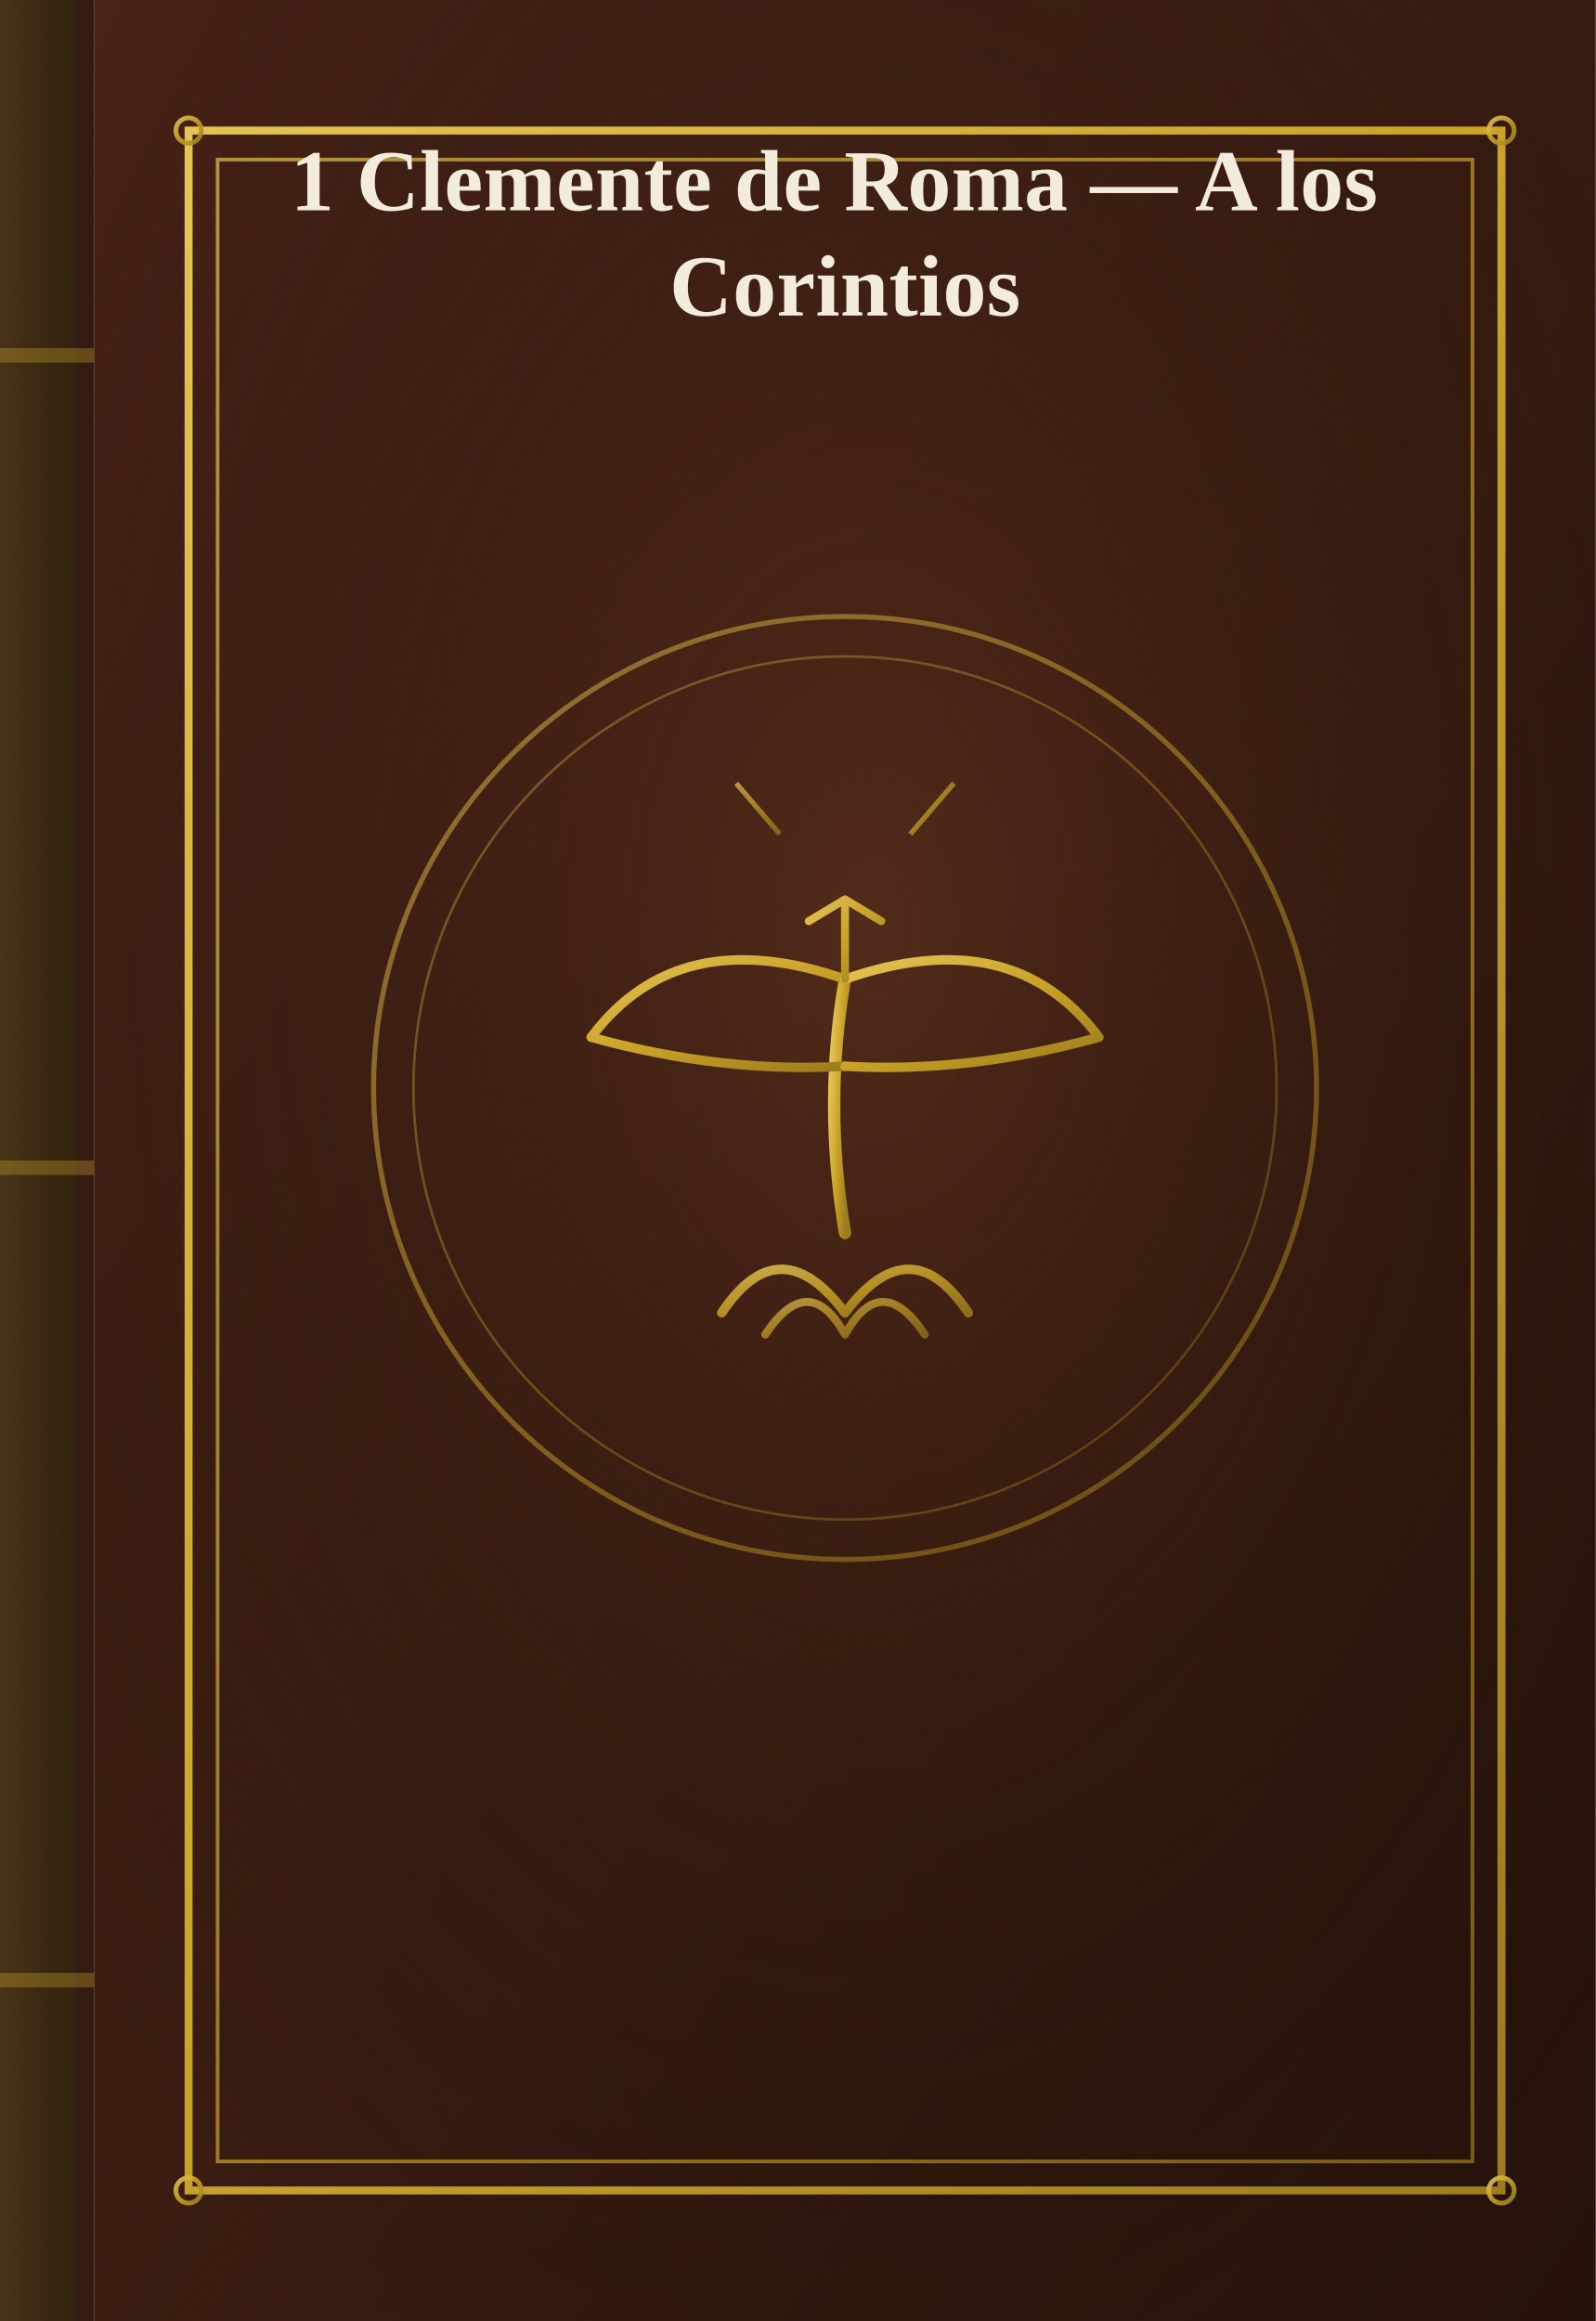
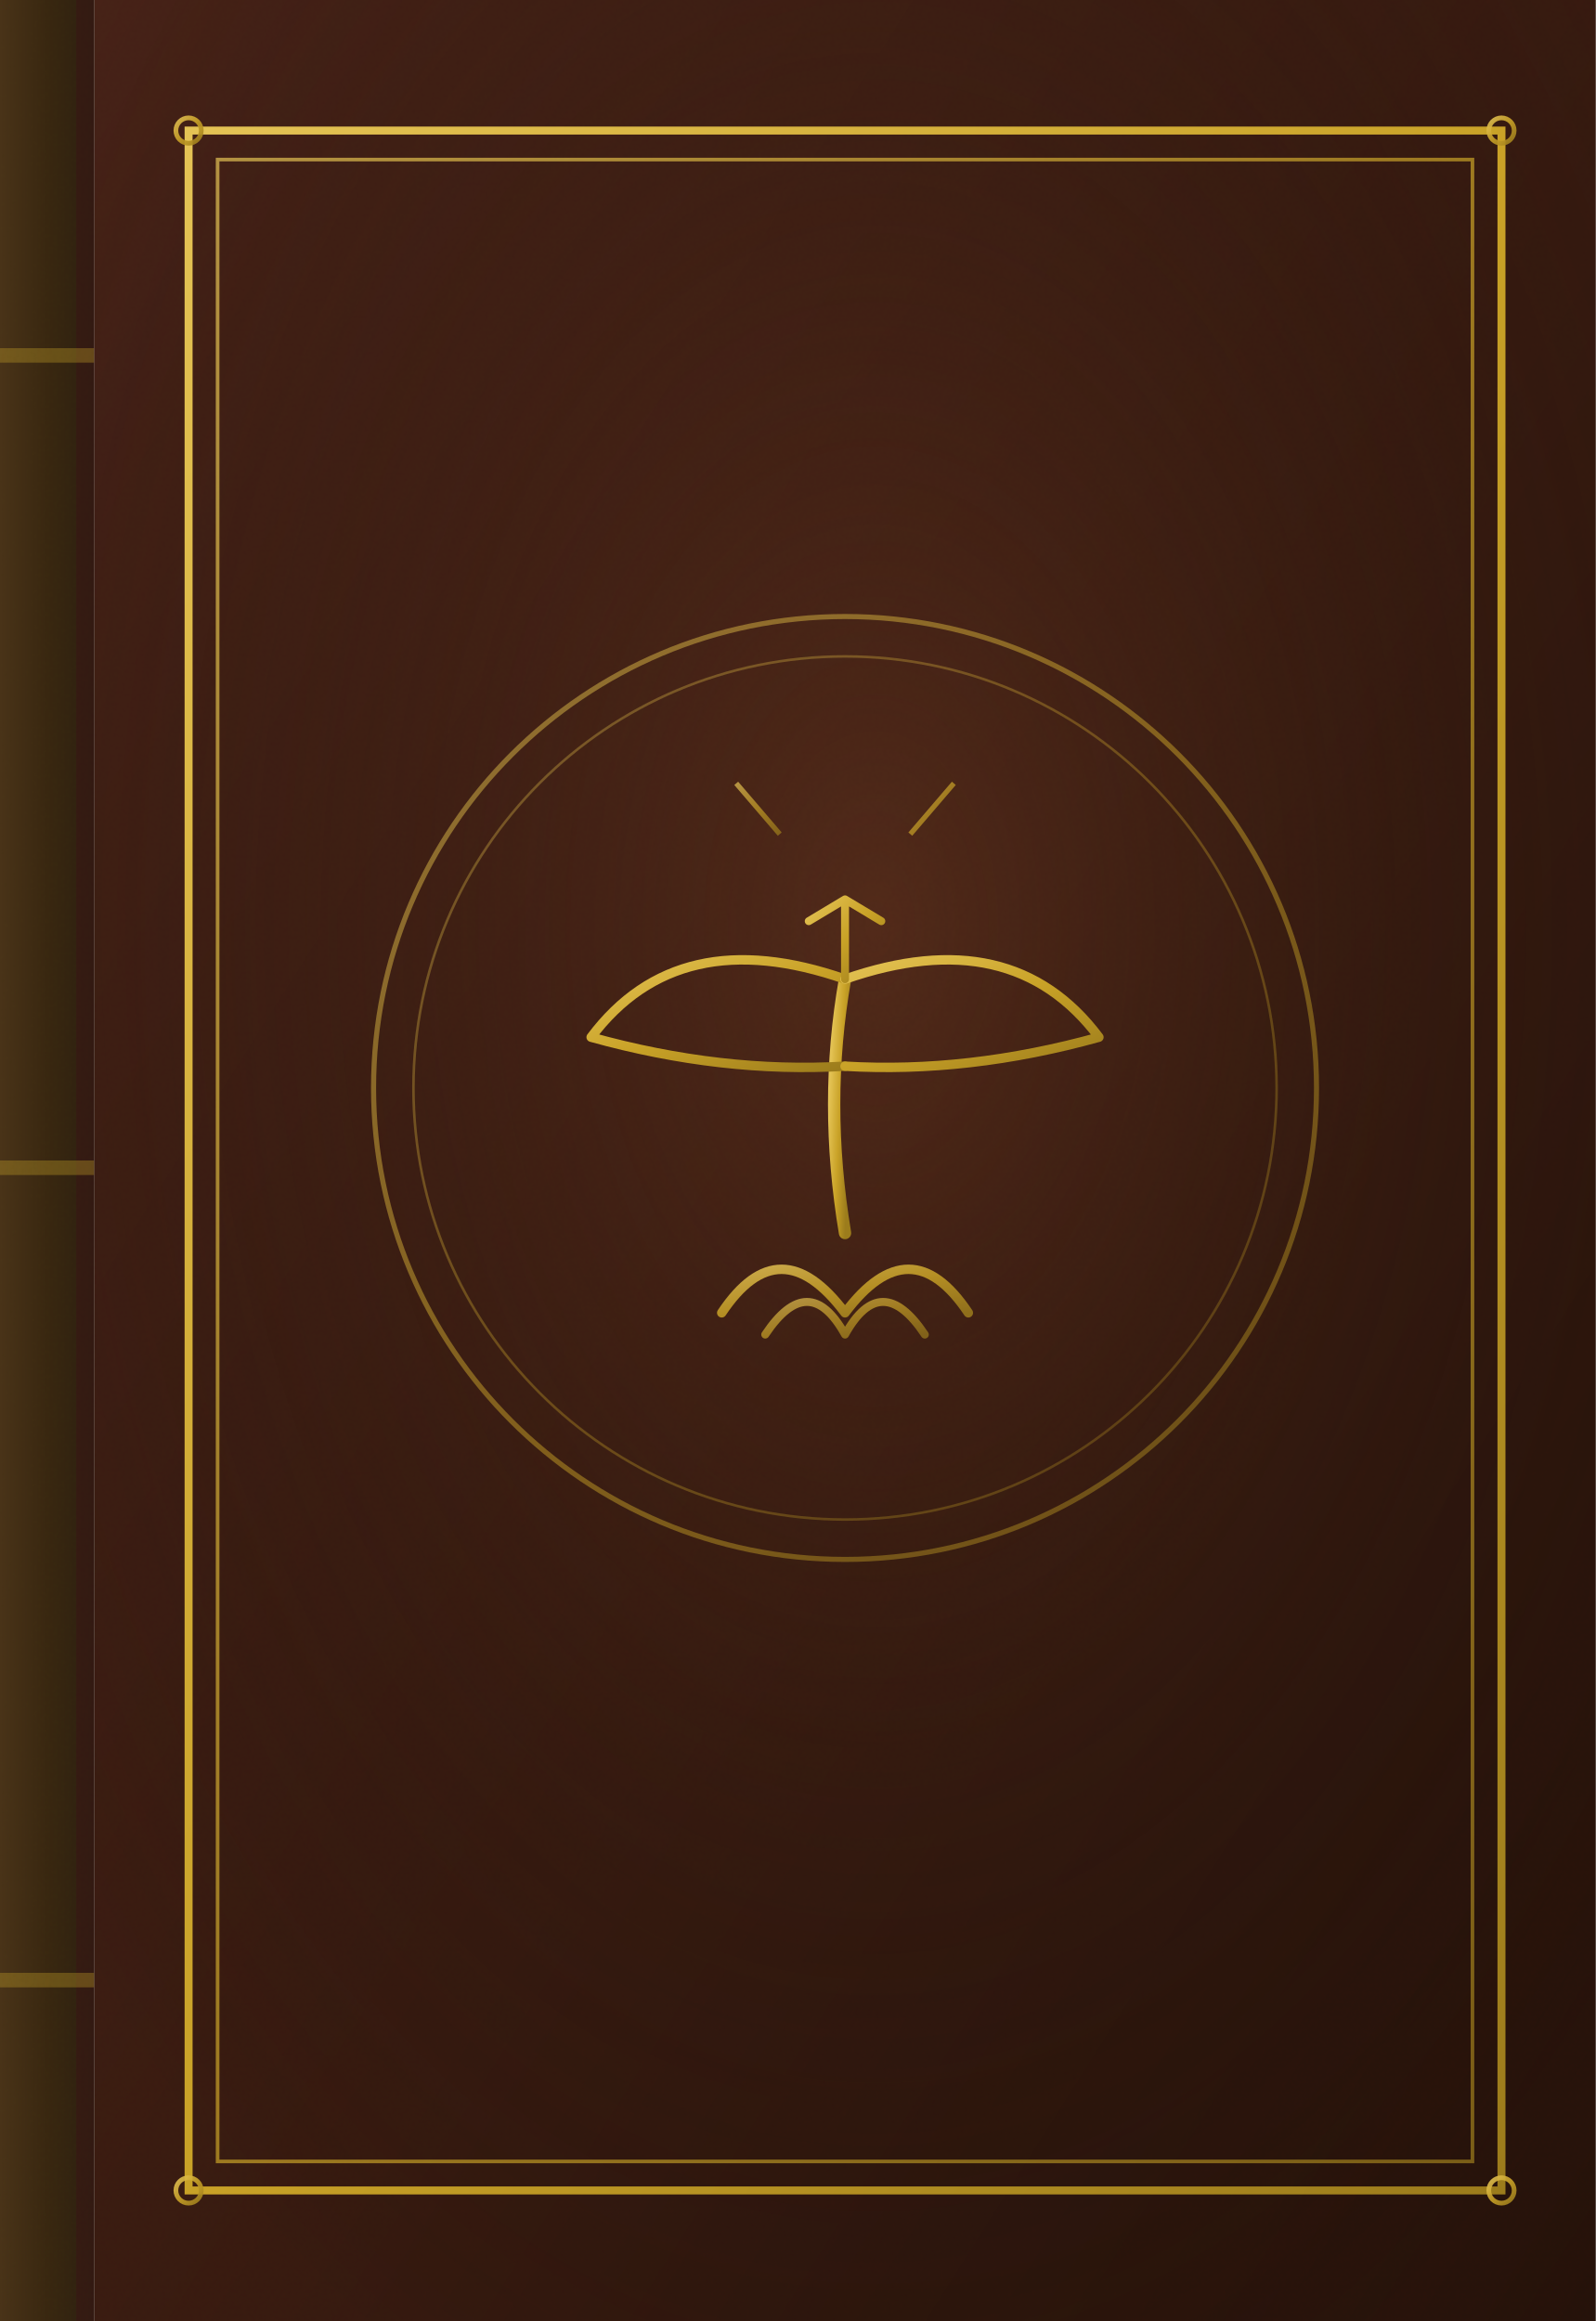
<svg xmlns="http://www.w3.org/2000/svg" width="440" height="640" viewBox="0 0 440 640">
  <defs>
    <linearGradient id="coverGrad" x1="0%" y1="0%" x2="100%" y2="100%">
      <stop offset="0%" stop-color="#4A2418" />
      <stop offset="55%" stop-color="#391B10" />
      <stop offset="100%" stop-color="#26120A" />
    </linearGradient>
    <radialGradient id="vignette" cx="52%" cy="40%" r="70%">
      <stop offset="0%" stop-color="#6B3A22" stop-opacity="0.5" />
      <stop offset="100%" stop-color="#000000" stop-opacity="0" />
    </radialGradient>
    <linearGradient id="spineGrad" x1="0%" y1="0%" x2="100%" y2="0%">
      <stop offset="0%" stop-color="#4A3418" />
      <stop offset="50%" stop-color="#3A2810" />
      <stop offset="100%" stop-color="#2E2110" />
    </linearGradient>
    <linearGradient id="goldLine" x1="0%" y1="0%" x2="100%" y2="100%">
      <stop offset="0%" stop-color="#E4C355" />
      <stop offset="50%" stop-color="#C9A227" />
      <stop offset="100%" stop-color="#9C7C1C" />
    </linearGradient>
    <filter id="softGrain">
      <feTurbulence type="fractalNoise" baseFrequency="0.9" numOctaves="2" result="noise" />
      <feColorMatrix in="noise" type="matrix" values="0 0 0 0 0  0 0 0 0 0  0 0 0 0 0  0 0 0 0.03 0" />
    </filter>
  </defs>
  <rect x="0" y="0" width="26" height="640" fill="url(#spineGrad)" />
  <rect x="21" y="0" width="5" height="640" fill="#3A1414" opacity="0.5" />
  <rect x="0" y="96" width="26" height="4" fill="#C9A227" opacity="0.35" />
  <rect x="0" y="320" width="26" height="4" fill="#C9A227" opacity="0.35" />
  <rect x="0" y="544" width="26" height="4" fill="#C9A227" opacity="0.35" />
  <rect x="26" y="0" width="414" height="640" fill="url(#coverGrad)" />
  <rect x="26" y="0" width="414" height="640" fill="url(#vignette)" />
  <rect x="26" y="0" width="414" height="640" filter="url(#softGrain)" />
  <rect x="52" y="36" width="362" height="568" fill="none" stroke="url(#goldLine)" stroke-width="2.2" />
  <rect x="60" y="44" width="346" height="552" fill="none" stroke="url(#goldLine)" stroke-width="1" opacity="0.7" />
  <g stroke="url(#goldLine)" stroke-width="1.3" fill="none" opacity="0.9">
    <circle cx="52" cy="36" r="3.5" />
    <circle cx="414" cy="36" r="3.5" />
    <circle cx="52" cy="604" r="3.5" />
    <circle cx="414" cy="604" r="3.5" />
  </g>
-   <text x="233" y="58" text-anchor="middle" fill="#F3ECDC" font-family="Georgia, 'Times New Roman', serif" font-size="24" font-weight="700" letter-spacing="0.1">
-     <tspan x="233" dy="0">1 Clemente de Roma — A los</tspan>
-     <tspan x="233" dy="29">Corintios</tspan>
-   </text>
-   <line x1="70" y1="105" x2="396" y2="105" stroke="url(#goldLine)" stroke-width="0.8" opacity="0.45" />
  <g transform="translate(233,300)">
    <circle r="130" fill="none" stroke="url(#goldLine)" stroke-width="1.4" opacity="0.5" />
    <circle r="119" fill="none" stroke="url(#goldLine)" stroke-width="0.7" opacity="0.35" />
    <g stroke="url(#goldLine)" fill="none" stroke-linecap="round" stroke-linejoin="round">
      <path d="M -34,62 Q -18,38 0,62 Q 18,38 34,62" stroke-width="2.6" opacity="0.85" />
      <path d="M -22,68 Q -10,50 0,68 Q 10,50 22,68" stroke-width="2.2" opacity="0.7" />
    </g>
    <g stroke="url(#goldLine)" fill="none" stroke-linecap="round" stroke-linejoin="round">
      <path d="M 0,40 Q -6,4 0,-30" stroke-width="3.4" />
      <path d="M 0,-30 Q -46,-46 -70,-14 Q -34,-4 0,-6" stroke-width="2.6" />
      <path d="M 0,-30 Q 46,-46 70,-14 Q 34,-4 0,-6" stroke-width="2.6" />
      <path d="M 0,-30 L 0,-52 M -10,-46 L 0,-52 L 10,-46" stroke-width="2.2" />
    </g>
    <g stroke="url(#goldLine)" stroke-width="1.4" opacity="0.7">
      <line x1="0" y1="-96" x2="0" y2="-78" />
      <line x1="-30" y1="-84" x2="-18" y2="-70" />
      <line x1="30" y1="-84" x2="18" y2="-70" />
    </g>
  </g>
  <line x1="120" y1="500" x2="346" y2="500" stroke="url(#goldLine)" stroke-width="1" opacity="0.4" />
</svg>
